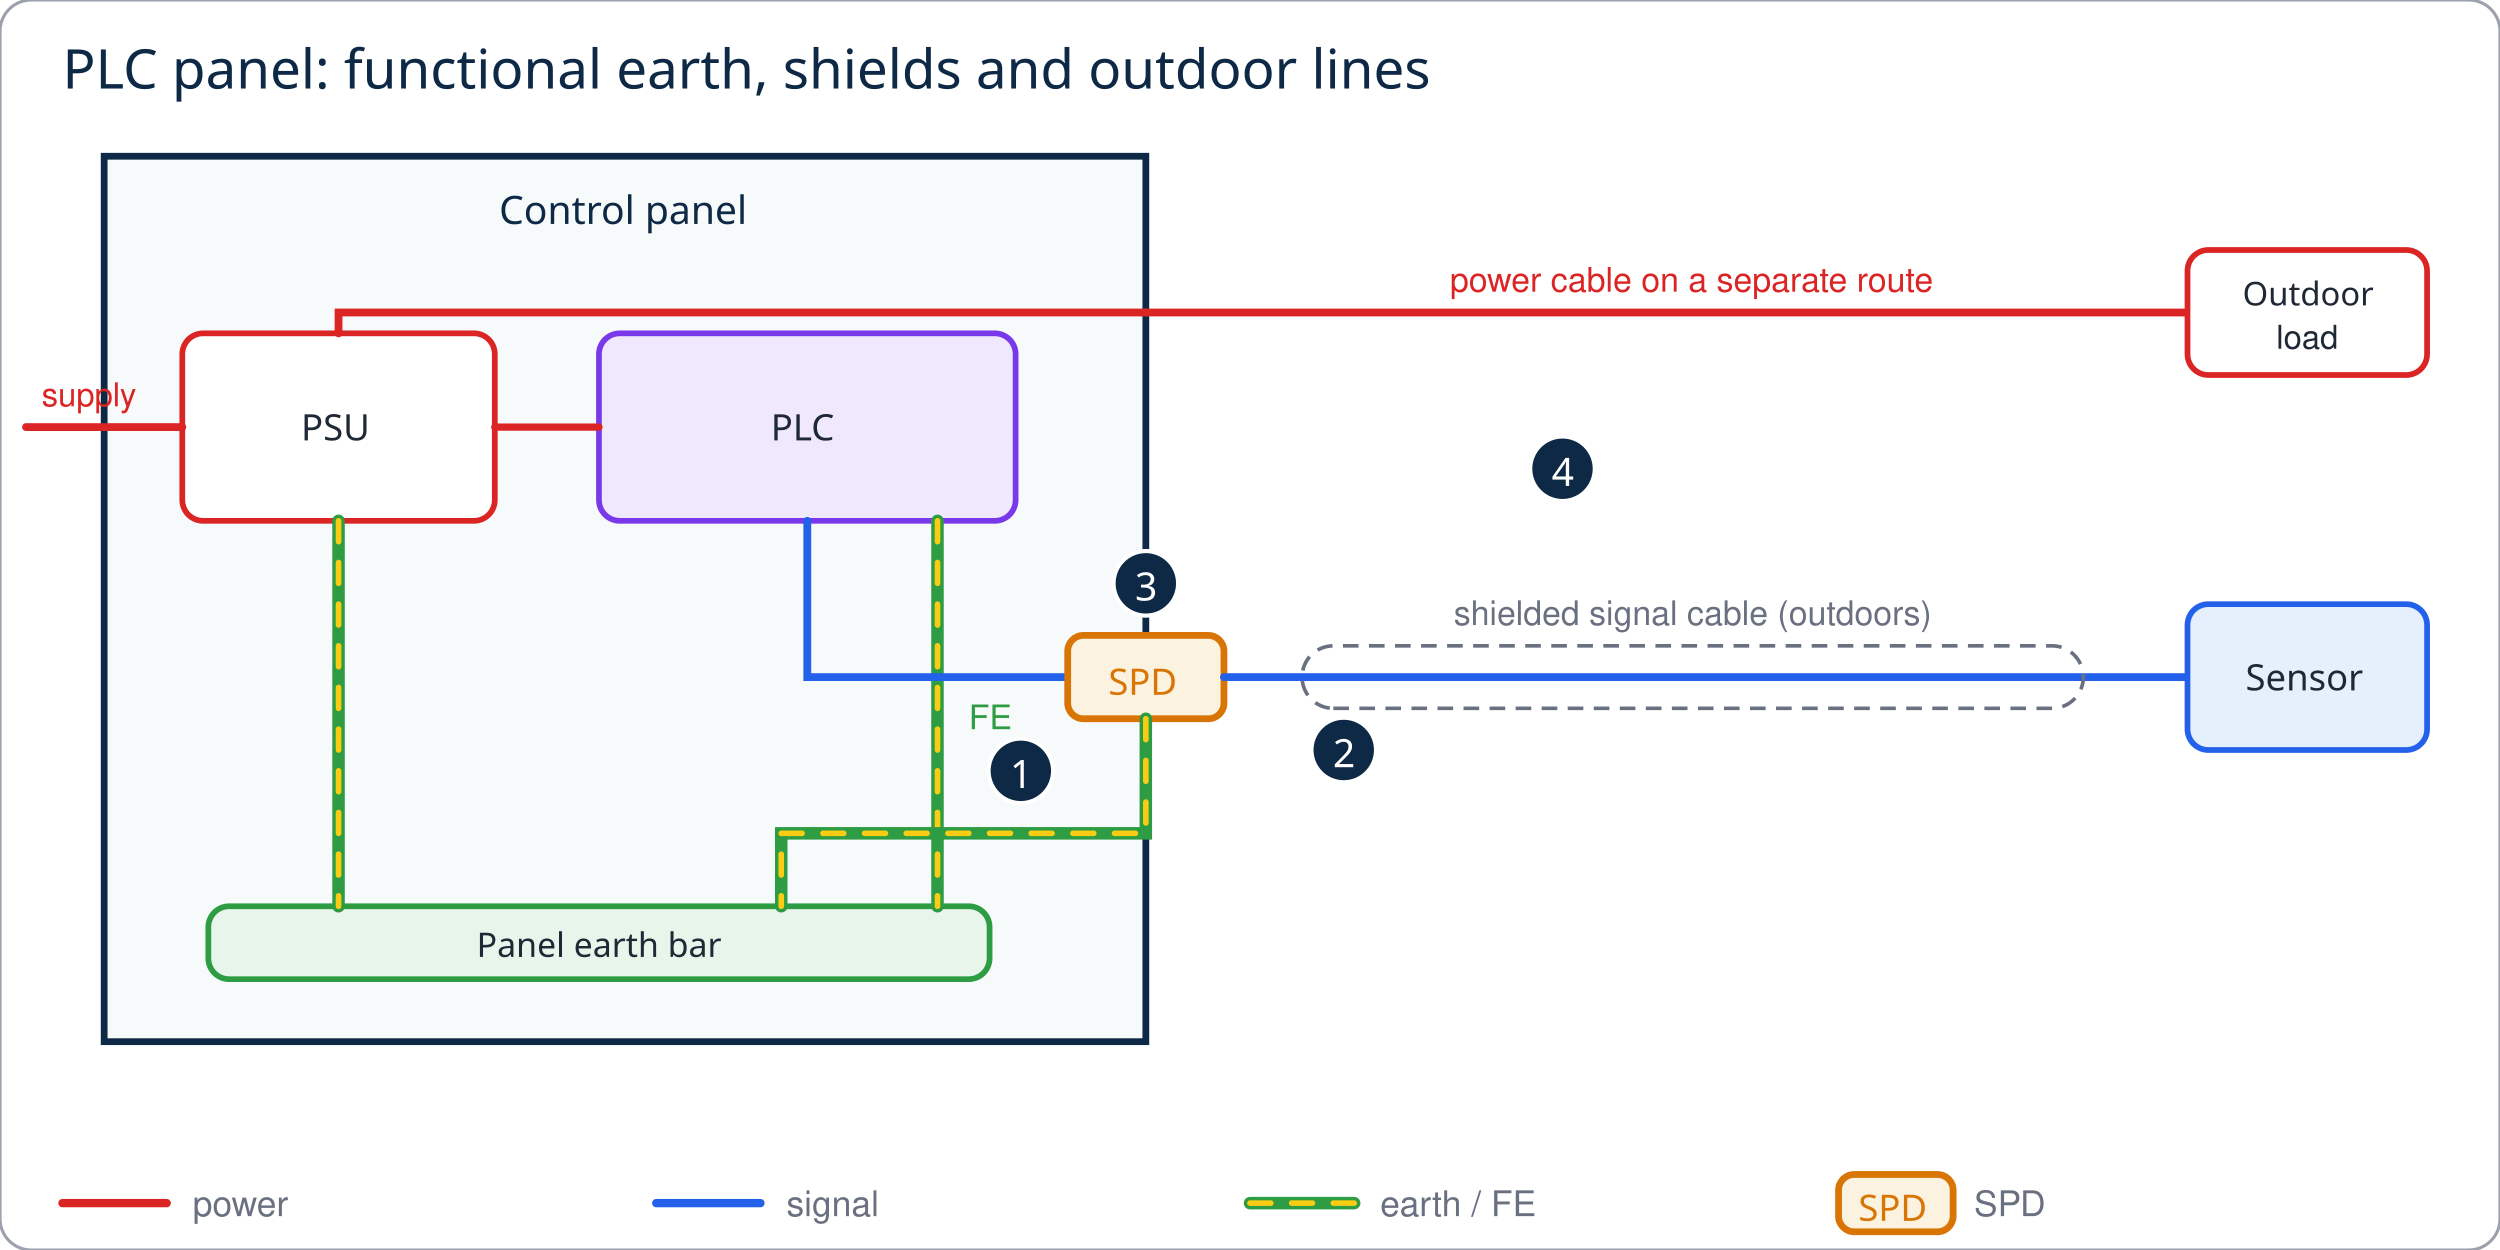
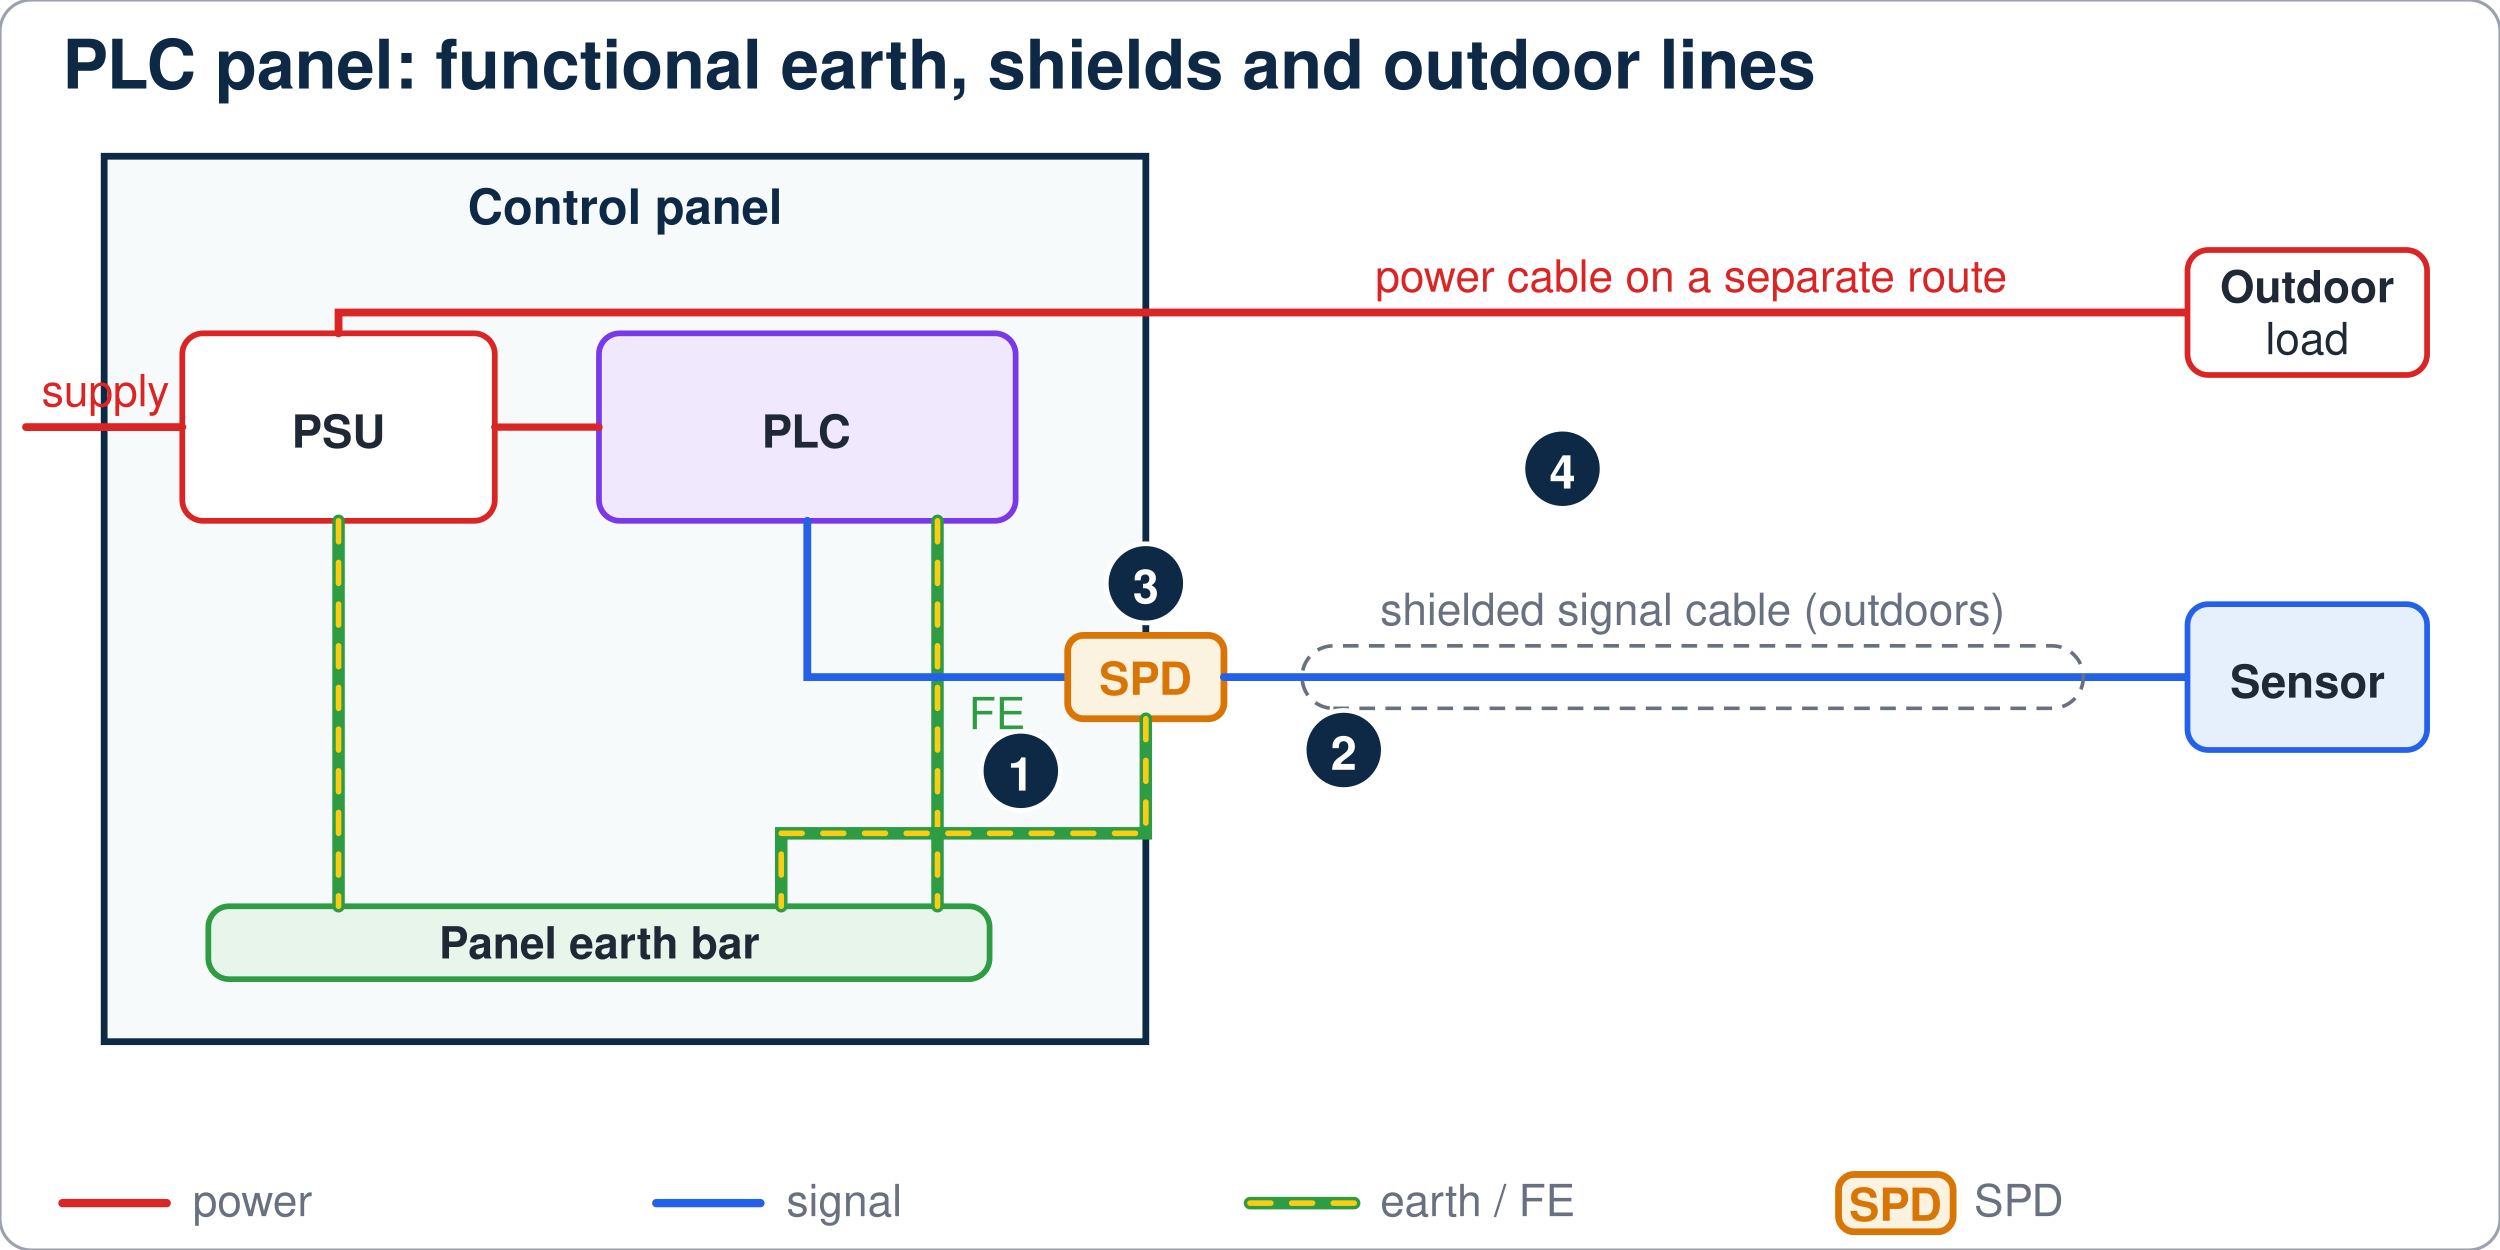
<svg xmlns="http://www.w3.org/2000/svg" width="480" height="240" preserveAspectRatio="xMinYMin meet" viewBox="0 0 480 240" version="1.0" fill-rule="evenodd">
  <clipPath id="clip">
    <rect x="0" y="0" width="480" height="240" />
  </clipPath>
  <g id="group" transform="scale(1,-1) translate(0,-240)" style="clip-path: url(#clip)">
    <g transform="">
      <rect x="0" y="0" width="480" height="240" rx="6" ry="6" style="stroke: rgb(61%,63%,68%); stroke-linecap: butt; stroke-width: 0.6; fill: rgb(100%,100%,100%); fill-rule: evenodd;" />
-       <text x="12" y="223" style="font-family: Helvetica-Bold; font-size: 10.5px;fill: rgb(5%,16%,27%); stroke:none;" transform="translate(0,446) scale(1,-1)">PLC panel: functional earth, shields and outdoor lines</text>
+       <text x="12" y="223" style="font-family: Helvetica, Arial, sans-serif; font-weight: bold; font-size: 13.125px;fill: rgb(5%,16%,27%); stroke:none;" transform="translate(0,446) scale(1,-1)">PLC panel: functional earth, shields and outdoor lines</text>
      <rect x="20" y="40" width="200" height="170" style="stroke: rgb(5%,16%,27%); stroke-linecap: butt; stroke-width: 1.3; fill: rgb(97%,98%,98%); fill-rule: evenodd;" />
-       <text x="95.831" y="197" style="font-family: Helvetica-Bold; font-size: 7.5px;fill: rgb(5%,16%,27%); stroke:none;" transform="translate(0,394) scale(1,-1)">Control panel</text>
+       <text x="89.789" y="197" style="font-family: Helvetica, Arial, sans-serif; font-weight: bold; font-size: 9.375px;fill: rgb(5%,16%,27%); stroke:none;" transform="translate(0,394) scale(1,-1)">Control panel</text>
      <rect x="35" y="140" width="60" height="36" rx="4" ry="4" style="stroke: rgb(86%,14%,14%); stroke-linecap: butt; stroke-width: 1.1; fill: rgb(100%,100%,100%); fill-rule: evenodd;" />
-       <text x="57.804" y="155.55" style="font-family: Helvetica-Bold; font-size: 7px;fill: rgb(12%,16%,21%); stroke:none;" transform="translate(0,311) scale(1,-1)">PSU</text>
+       <text x="56.005" y="154.938" style="font-family: Helvetica, Arial, sans-serif; font-weight: bold; font-size: 8.75px;fill: rgb(12%,16%,21%); stroke:none;" transform="translate(0,309) scale(1,-1)">PSU</text>
      <rect x="115" y="140" width="80" height="36" rx="4" ry="4" style="stroke: rgb(48%,22%,92%); stroke-linecap: butt; stroke-width: 1.1; fill: rgb(94%,91%,99%); fill-rule: evenodd;" />
-       <text x="148.0" y="155.55" style="font-family: Helvetica-Bold; font-size: 7px;fill: rgb(12%,16%,21%); stroke:none;" transform="translate(0,311) scale(1,-1)">PLC</text>
+       <text x="146.25" y="154.938" style="font-family: Helvetica, Arial, sans-serif; font-weight: bold; font-size: 8.75px;fill: rgb(12%,16%,21%); stroke:none;" transform="translate(0,309) scale(1,-1)">PLC</text>
      <polyline points="95 158, 115 158" style="stroke: rgb(86%,14%,14%); stroke-linecap: round; stroke-width: 1.4; fill: None; fill-rule: evenodd;" />
      <rect x="40" y="52" width="150" height="14" rx="4" ry="4" style="stroke: rgb(18%,61%,26%); stroke-linecap: butt; stroke-width: 1.1; fill: rgb(91%,96%,92%); fill-rule: evenodd;" />
-       <text x="91.519" y="56.725" style="font-family: Helvetica-Bold; font-size: 6.5px;fill: rgb(12%,16%,21%); stroke:none;" transform="translate(0,113) scale(1,-1)">Panel earth bar</text>
+       <text x="84.294" y="56.025" style="font-family: Helvetica, Arial, sans-serif; font-weight: bold; font-size: 8.5px;fill: rgb(12%,16%,21%); stroke:none;" transform="translate(0,112) scale(1,-1)">Panel earth bar</text>
      <polyline points="65 140, 65 66" style="stroke: rgb(18%,61%,26%); stroke-linecap: round; stroke-width: 2.4; fill: None; fill-rule: evenodd;" />
      <polyline points="65 140, 65 66" style="stroke: rgb(98%,80%,8%); stroke-linecap: round; stroke-width: 1.08; fill: None; fill-rule: evenodd; stroke-dasharray: 4, 4;" />
      <polyline points="180 140, 180 66" style="stroke: rgb(18%,61%,26%); stroke-linecap: round; stroke-width: 2.4; fill: None; fill-rule: evenodd;" />
      <polyline points="180 140, 180 66" style="stroke: rgb(98%,80%,8%); stroke-linecap: round; stroke-width: 1.08; fill: None; fill-rule: evenodd; stroke-dasharray: 4, 4;" />
-       <text x="186" y="100" style="font-family: Helvetica; font-size: 6.5px;fill: rgb(18%,61%,26%); stroke:none;" transform="translate(0,200) scale(1,-1)">FE</text>
+       <text x="186" y="100" style="font-family: Helvetica, Arial, sans-serif; font-size: 8.5px;fill: rgb(18%,61%,26%); stroke:none;" transform="translate(0,200) scale(1,-1)">FE</text>
      <polyline points="155 140, 155 110, 205 110" style="stroke: rgb(14%,38%,92%); stroke-linecap: round; stroke-width: 1.5; fill: None; fill-rule: evenodd;" />
      <rect x="205.0" y="102.0" width="30.0" height="16.0" rx="3" ry="3" style="stroke: rgb(85%,46%,2%); stroke-linecap: butt; stroke-width: 1.3; fill: rgb(99%,95%,88%); fill-rule: evenodd;" />
-       <text x="212.804" y="107.4" style="font-family: Helvetica-Bold; font-size: 7px;fill: rgb(85%,46%,2%); stroke:none;" transform="translate(0,214) scale(1,-1)">SPD</text>
+       <text x="211.005" y="107.4" style="font-family: Helvetica, Arial, sans-serif; font-weight: bold; font-size: 8.75px;fill: rgb(85%,46%,2%); stroke:none;" transform="translate(0,214) scale(1,-1)">SPD</text>
      <polyline points="220 102, 220 80, 150 80, 150 66" style="stroke: rgb(18%,61%,26%); stroke-linecap: round; stroke-width: 2.4; fill: None; fill-rule: evenodd;" />
      <polyline points="220 102, 220 80, 150 80, 150 66" style="stroke: rgb(98%,80%,8%); stroke-linecap: round; stroke-width: 1.08; fill: None; fill-rule: evenodd; stroke-dasharray: 4, 4;" />
      <polyline points="235 110, 420 110" style="stroke: rgb(14%,38%,92%); stroke-linecap: round; stroke-width: 1.5; fill: None; fill-rule: evenodd;" />
      <rect x="250" y="104" width="150" height="12" rx="6" ry="6" style="stroke: rgb(41%,44%,50%); stroke-linecap: butt; stroke-width: 0.7; fill: none; fill-rule: evenodd; stroke-dasharray: 3, 2;" />
-       <text x="279.12" y="120" style="font-family: Helvetica; font-size: 6.5px;fill: rgb(41%,44%,50%); stroke:none;" transform="translate(0,240) scale(1,-1)">shielded signal cable (outdoors)</text>
+       <text x="265.003" y="120" style="font-family: Helvetica, Arial, sans-serif; font-size: 8.5px;fill: rgb(41%,44%,50%); stroke:none;" transform="translate(0,240) scale(1,-1)">shielded signal cable (outdoors)</text>
      <rect x="420" y="96" width="46" height="28" rx="4" ry="4" style="stroke: rgb(14%,38%,92%); stroke-linecap: butt; stroke-width: 1.1; fill: rgb(90%,94%,99%); fill-rule: evenodd;" />
-       <text x="431.135" y="107.55" style="font-family: Helvetica-Bold; font-size: 7px;fill: rgb(12%,16%,21%); stroke:none;" transform="translate(0,215) scale(1,-1)">Sensor</text>
+       <text x="428.169" y="106.938" style="font-family: Helvetica, Arial, sans-serif; font-weight: bold; font-size: 8.75px;fill: rgb(12%,16%,21%); stroke:none;" transform="translate(0,213) scale(1,-1)">Sensor</text>
      <polyline points="5 158, 35 158" style="stroke: rgb(86%,14%,14%); stroke-linecap: round; stroke-width: 1.5; fill: None; fill-rule: evenodd;" />
-       <text x="8" y="162" style="font-family: Helvetica; font-size: 6.3px;fill: rgb(86%,14%,14%); stroke:none;" transform="translate(0,324) scale(1,-1)">supply</text>
+       <text x="8" y="162" style="font-family: Helvetica, Arial, sans-serif; font-size: 8.5px;fill: rgb(86%,14%,14%); stroke:none;" transform="translate(0,324) scale(1,-1)">supply</text>
      <polyline points="220 180, 420 180" style="stroke: rgb(86%,14%,14%); stroke-linecap: round; stroke-width: 1.5; fill: None; fill-rule: evenodd;" />
      <rect x="420" y="168" width="46" height="24" rx="4" ry="4" style="stroke: rgb(86%,14%,14%); stroke-linecap: butt; stroke-width: 1.1; fill: rgb(100%,100%,100%); fill-rule: evenodd;" />
-       <text x="430.576" y="181.638" style="font-family: Helvetica-Bold; font-size: 6.3px;fill: rgb(12%,16%,21%); stroke:none;" transform="translate(0,363) scale(1,-1)">Outdoor</text>
-       <text x="437.046" y="173.952" style="font-family: Helvetica; font-size: 6.3px;fill: rgb(12%,16%,21%); stroke:none;" transform="translate(0,347) scale(1,-1)">load</text>
-       <text x="278.392" y="184" style="font-family: Helvetica; font-size: 6.5px;fill: rgb(86%,14%,14%); stroke:none;" transform="translate(0,368) scale(1,-1)">power cable on a separate route</text>
+       <text x="426.238" y="182.04" style="font-family: Helvetica, Arial, sans-serif; font-weight: bold; font-size: 8.5px;fill: rgb(12%,16%,21%); stroke:none;" transform="translate(0,364) scale(1,-1)">Outdoor</text>
+       <text x="434.967" y="172.01" style="font-family: Helvetica, Arial, sans-serif; font-size: 8.5px;fill: rgb(12%,16%,21%); stroke:none;" transform="translate(0,344) scale(1,-1)">load</text>
+       <text x="264.051" y="184" style="font-family: Helvetica, Arial, sans-serif; font-size: 8.5px;fill: rgb(86%,14%,14%); stroke:none;" transform="translate(0,368) scale(1,-1)">power cable on a separate route</text>
      <polyline points="65 176, 65 180, 220 180" style="stroke: rgb(86%,14%,14%); stroke-linecap: round; stroke-width: 1.5; fill: None; fill-rule: evenodd;" />
-       <circle cx="196" cy="92" r="6.2" style="stroke: rgb(100%,100%,100%); stroke-linecap: butt; stroke-width: 0.8; fill: rgb(5%,16%,27%); fill-rule: evenodd;" />
-       <text x="193.915" y="89.3" style="font-family: Helvetica-Bold; font-size: 7.5px;fill: rgb(100%,100%,100%); stroke:none;" transform="translate(0,178) scale(1,-1)">1</text>
-       <circle cx="258" cy="96" r="6.2" style="stroke: rgb(100%,100%,100%); stroke-linecap: butt; stroke-width: 0.8; fill: rgb(5%,16%,27%); fill-rule: evenodd;" />
-       <text x="255.915" y="93.3" style="font-family: Helvetica-Bold; font-size: 7.5px;fill: rgb(100%,100%,100%); stroke:none;" transform="translate(0,186) scale(1,-1)">2</text>
-       <circle cx="220" cy="128" r="6.2" style="stroke: rgb(100%,100%,100%); stroke-linecap: butt; stroke-width: 0.8; fill: rgb(5%,16%,27%); fill-rule: evenodd;" />
-       <text x="217.915" y="125.3" style="font-family: Helvetica-Bold; font-size: 7.5px;fill: rgb(100%,100%,100%); stroke:none;" transform="translate(0,250) scale(1,-1)">3</text>
-       <circle cx="300" cy="150" r="6.2" style="stroke: rgb(100%,100%,100%); stroke-linecap: butt; stroke-width: 0.8; fill: rgb(5%,16%,27%); fill-rule: evenodd;" />
-       <text x="297.915" y="147.3" style="font-family: Helvetica-Bold; font-size: 7.5px;fill: rgb(100%,100%,100%); stroke:none;" transform="translate(0,294) scale(1,-1)">4</text>
+       <circle cx="196" cy="92" r="7.6" style="stroke: rgb(100%,100%,100%); stroke-linecap: butt; stroke-width: 0.9; fill: rgb(5%,16%,27%); fill-rule: evenodd;" />
+       <text x="193.498" y="88.8" style="font-family: Helvetica, Arial, sans-serif; font-weight: bold; font-size: 9.0px;fill: rgb(100%,100%,100%); stroke:none;" transform="translate(0,177) scale(1,-1)">1</text>
+       <circle cx="258" cy="96" r="7.6" style="stroke: rgb(100%,100%,100%); stroke-linecap: butt; stroke-width: 0.9; fill: rgb(5%,16%,27%); fill-rule: evenodd;" />
+       <text x="255.498" y="92.8" style="font-family: Helvetica, Arial, sans-serif; font-weight: bold; font-size: 9.0px;fill: rgb(100%,100%,100%); stroke:none;" transform="translate(0,185) scale(1,-1)">2</text>
+       <circle cx="220" cy="128" r="7.6" style="stroke: rgb(100%,100%,100%); stroke-linecap: butt; stroke-width: 0.9; fill: rgb(5%,16%,27%); fill-rule: evenodd;" />
+       <text x="217.498" y="124.8" style="font-family: Helvetica, Arial, sans-serif; font-weight: bold; font-size: 9.0px;fill: rgb(100%,100%,100%); stroke:none;" transform="translate(0,249) scale(1,-1)">3</text>
+       <circle cx="300" cy="150" r="7.6" style="stroke: rgb(100%,100%,100%); stroke-linecap: butt; stroke-width: 0.9; fill: rgb(5%,16%,27%); fill-rule: evenodd;" />
+       <text x="297.498" y="146.8" style="font-family: Helvetica, Arial, sans-serif; font-weight: bold; font-size: 9.0px;fill: rgb(100%,100%,100%); stroke:none;" transform="translate(0,293) scale(1,-1)">4</text>
      <polyline points="12 9, 32 9" style="stroke: rgb(86%,14%,14%); stroke-linecap: round; stroke-width: 1.6; fill: None; fill-rule: evenodd;" />
-       <text x="37.0" y="6.5" style="font-family: Helvetica; font-size: 6.8px;fill: rgb(41%,44%,50%); stroke:none;" transform="translate(0,13) scale(1,-1)">power</text>
+       <text x="37.0" y="6.5" style="font-family: Helvetica, Arial, sans-serif; font-size: 8.5px;fill: rgb(41%,44%,50%); stroke:none;" transform="translate(0,13) scale(1,-1)">power</text>
      <polyline points="126 9, 146 9" style="stroke: rgb(14%,38%,92%); stroke-linecap: round; stroke-width: 1.6; fill: None; fill-rule: evenodd;" />
-       <text x="151.0" y="6.5" style="font-family: Helvetica; font-size: 6.8px;fill: rgb(41%,44%,50%); stroke:none;" transform="translate(0,13) scale(1,-1)">signal</text>
+       <text x="151.0" y="6.5" style="font-family: Helvetica, Arial, sans-serif; font-size: 8.5px;fill: rgb(41%,44%,50%); stroke:none;" transform="translate(0,13) scale(1,-1)">signal</text>
      <polyline points="240 9, 260 9" style="stroke: rgb(18%,61%,26%); stroke-linecap: round; stroke-width: 2.4; fill: None; fill-rule: evenodd;" />
      <polyline points="240 9, 260 9" style="stroke: rgb(98%,80%,8%); stroke-linecap: round; stroke-width: 1.08; fill: None; fill-rule: evenodd; stroke-dasharray: 4, 4;" />
-       <text x="265.0" y="6.5" style="font-family: Helvetica; font-size: 6.8px;fill: rgb(41%,44%,50%); stroke:none;" transform="translate(0,13) scale(1,-1)">earth / FE</text>
+       <text x="265.0" y="6.5" style="font-family: Helvetica, Arial, sans-serif; font-size: 8.5px;fill: rgb(41%,44%,50%); stroke:none;" transform="translate(0,13) scale(1,-1)">earth / FE</text>
      <rect x="353.0" y="3.5" width="22.0" height="11.0" rx="3" ry="3" style="stroke: rgb(85%,46%,2%); stroke-linecap: butt; stroke-width: 1.3; fill: rgb(99%,95%,88%); fill-rule: evenodd;" />
-       <text x="356.804" y="6.4" style="font-family: Helvetica-Bold; font-size: 7px;fill: rgb(85%,46%,2%); stroke:none;" transform="translate(0,12) scale(1,-1)">SPD</text>
-       <text x="379.0" y="6.5" style="font-family: Helvetica; font-size: 6.8px;fill: rgb(41%,44%,50%); stroke:none;" transform="translate(0,13) scale(1,-1)">SPD</text>
+       <text x="355.005" y="6.4" style="font-family: Helvetica, Arial, sans-serif; font-weight: bold; font-size: 8.75px;fill: rgb(85%,46%,2%); stroke:none;" transform="translate(0,12) scale(1,-1)">SPD</text>
+       <text x="379.0" y="6.5" style="font-family: Helvetica, Arial, sans-serif; font-size: 8.5px;fill: rgb(41%,44%,50%); stroke:none;" transform="translate(0,13) scale(1,-1)">SPD</text>
    </g>
  </g>
</svg>
